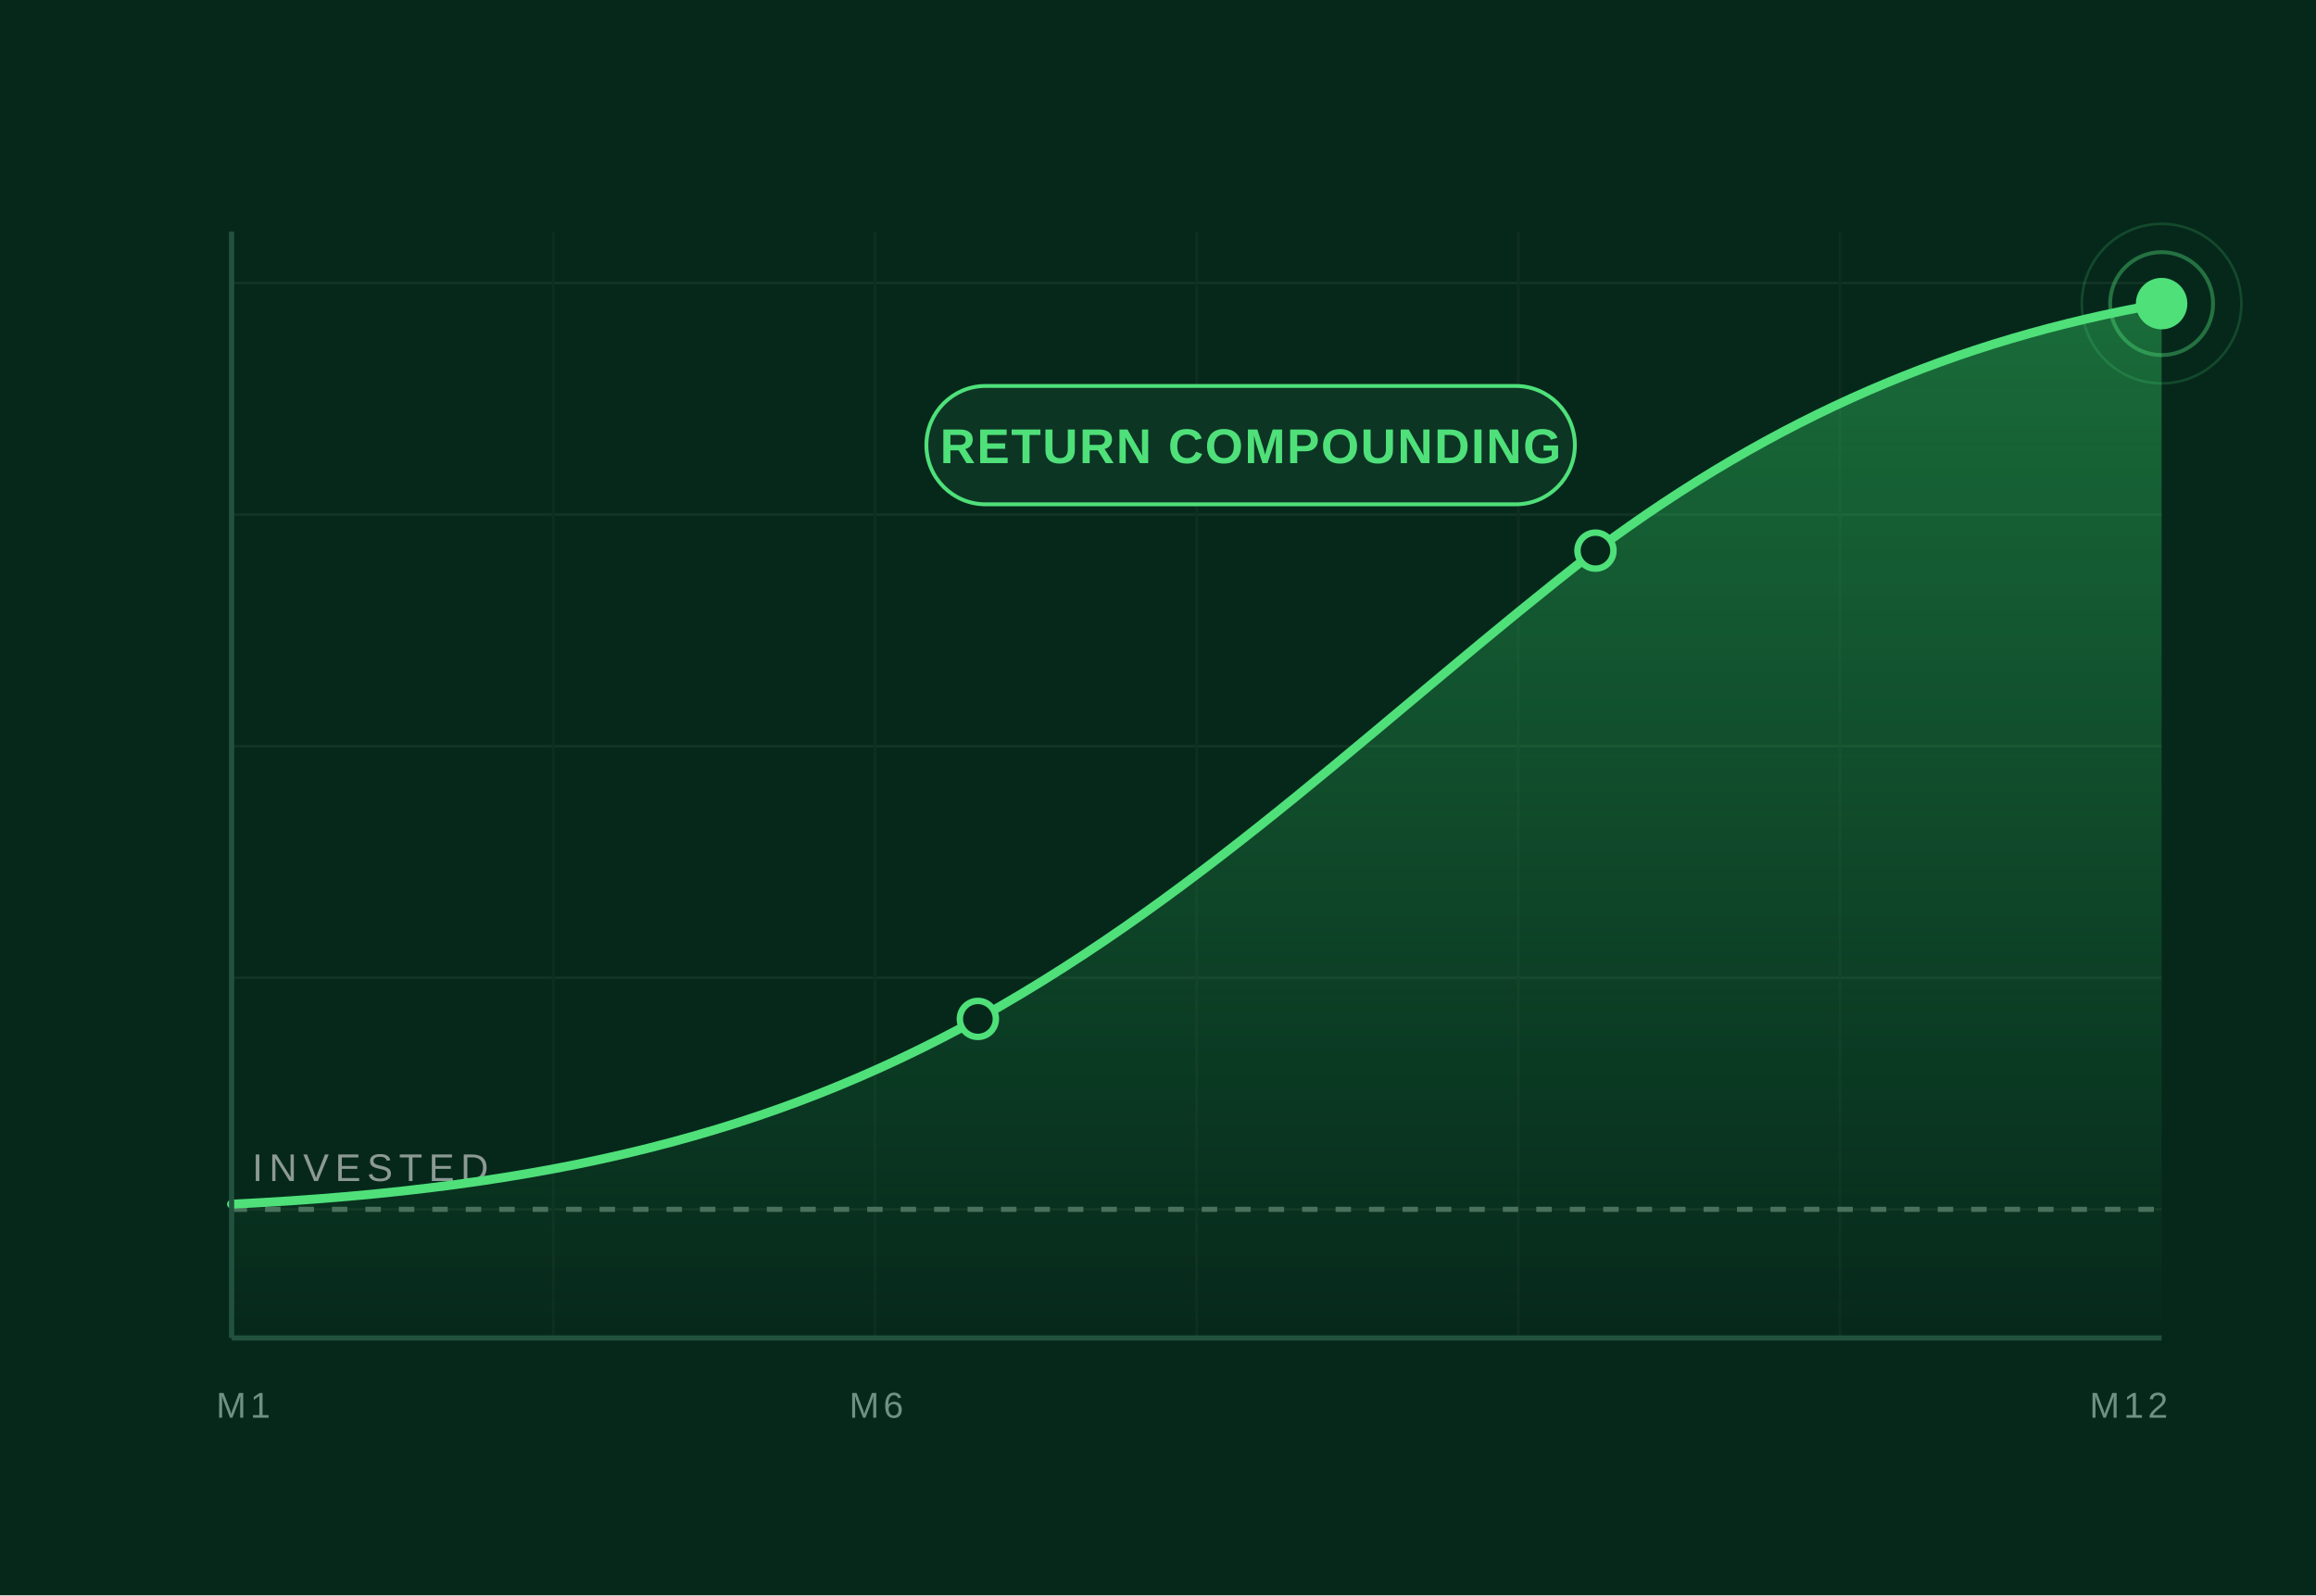
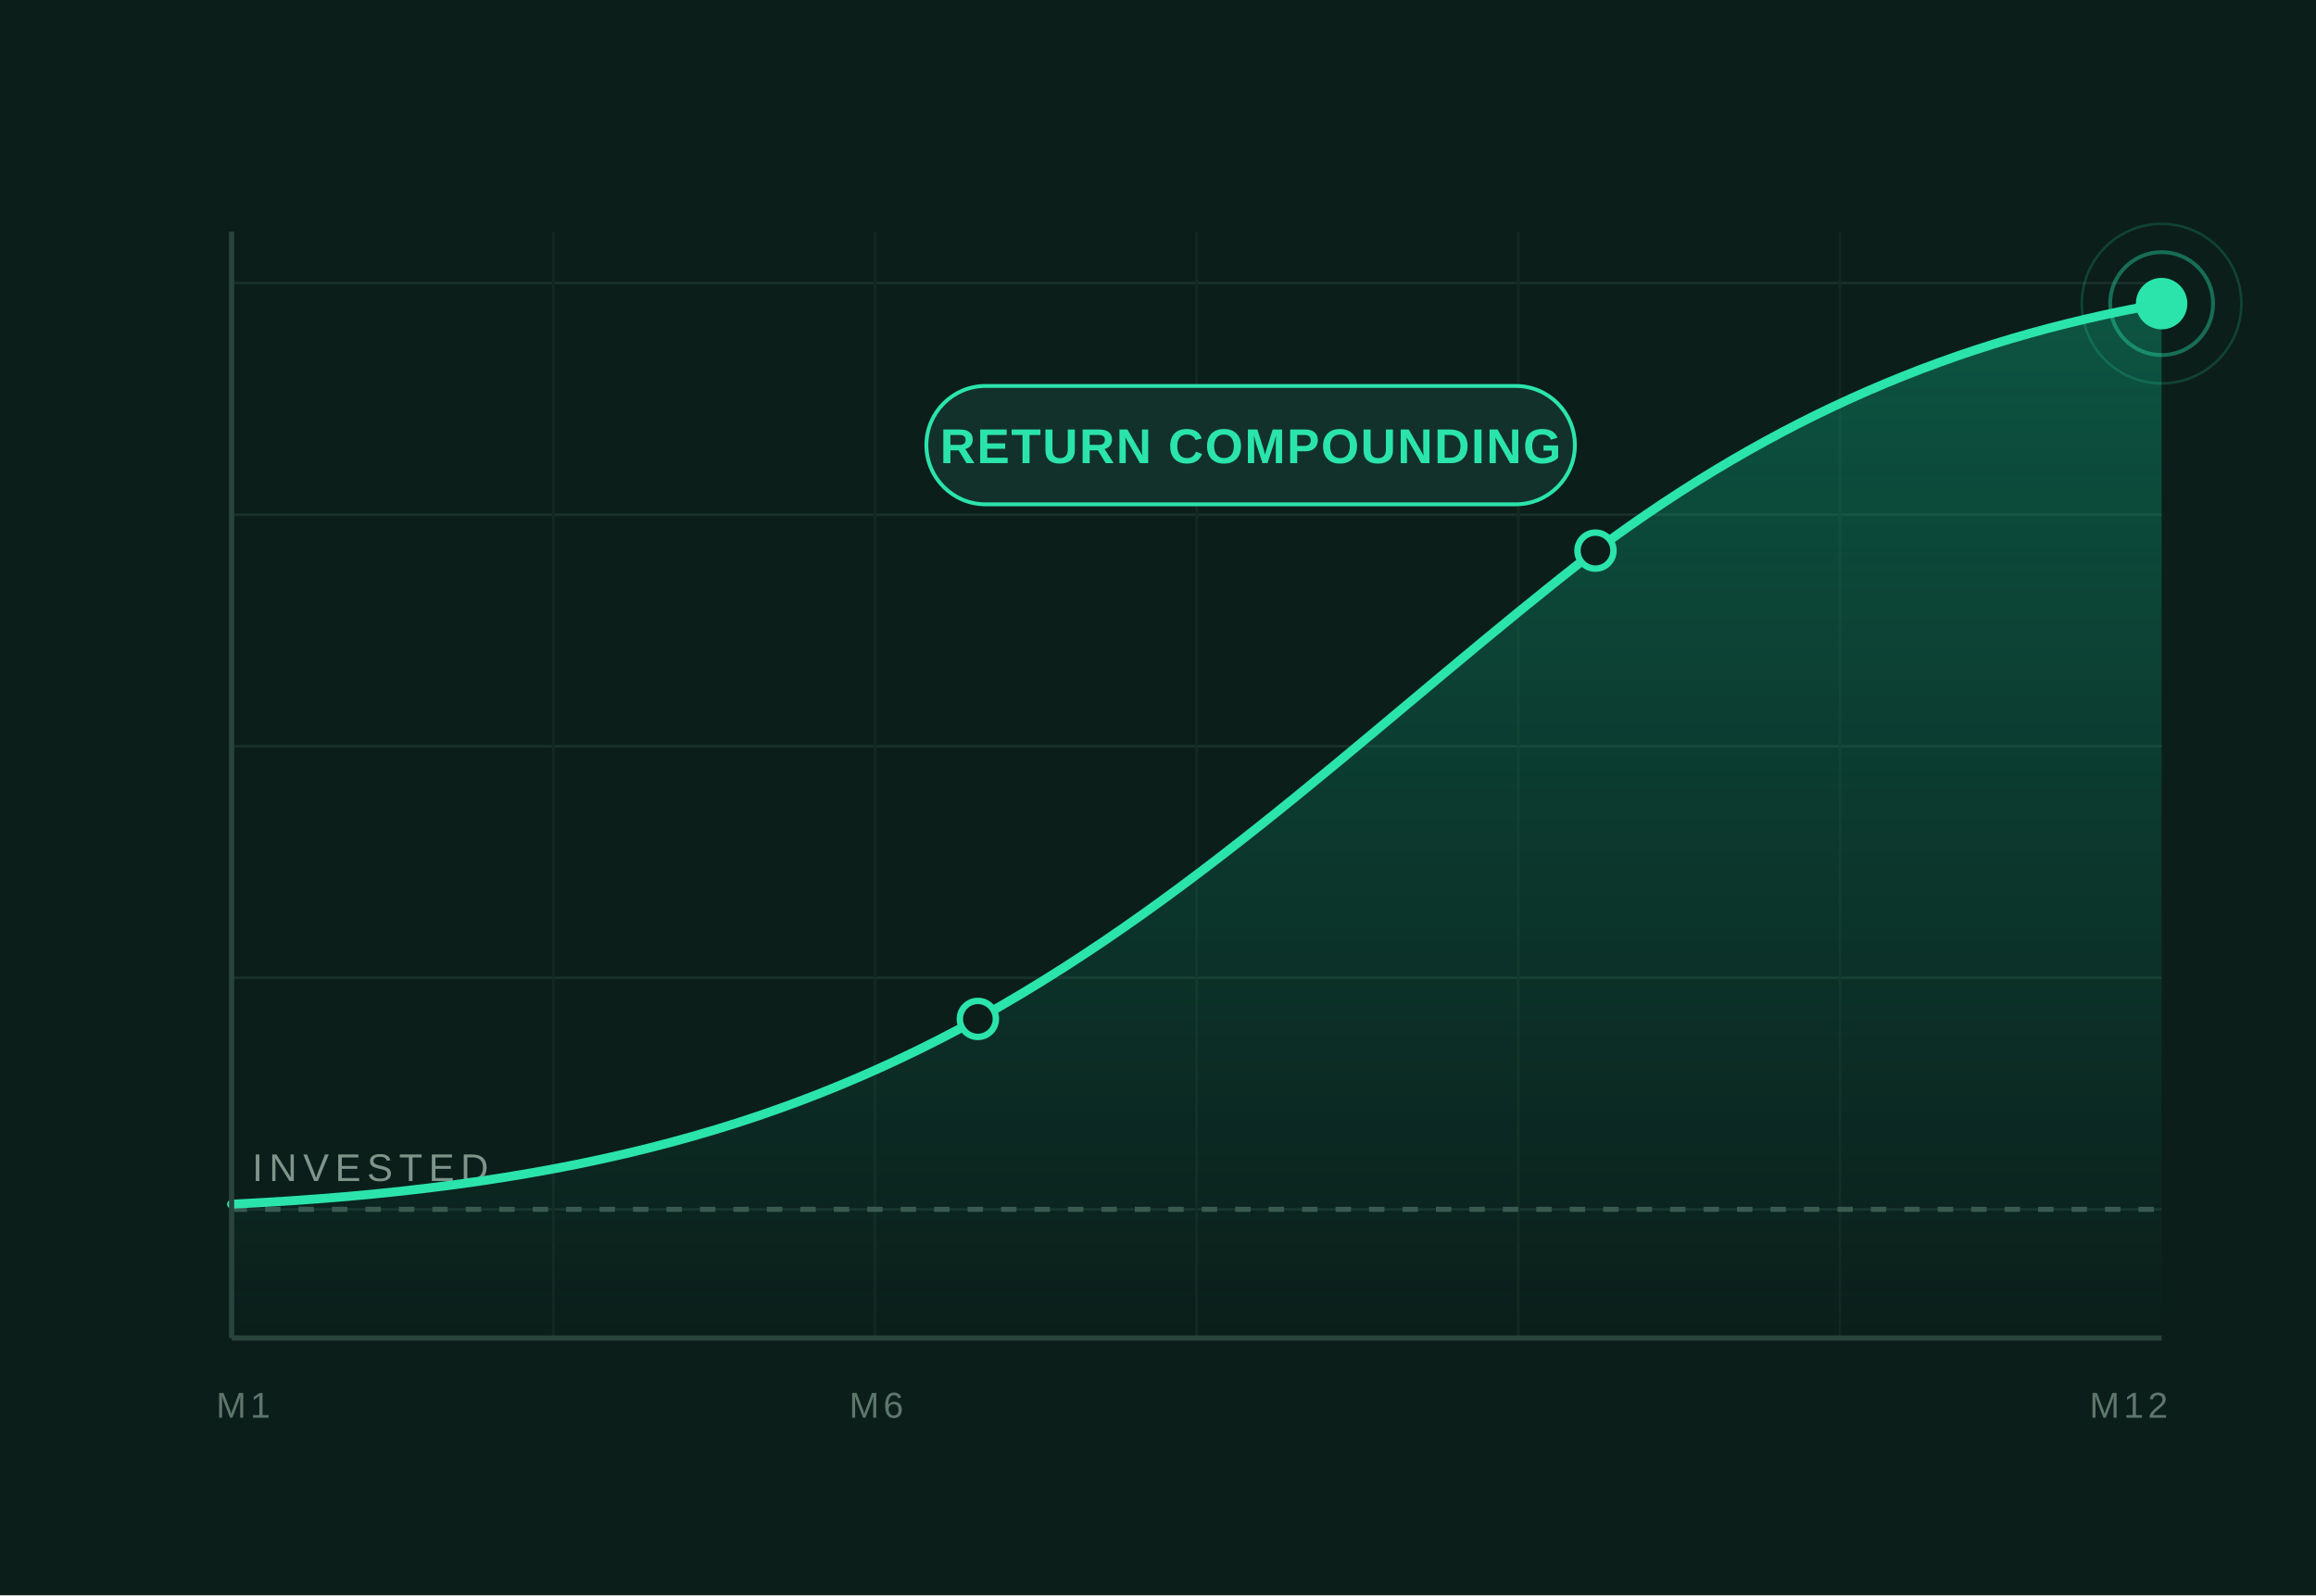
<svg xmlns="http://www.w3.org/2000/svg" viewBox="0 0 900 620" width="900" height="620" role="img" aria-label="Return compounding well above a flat investment line over twelve months">
  <defs>
    <linearGradient id="rfill" x1="0" y1="0" x2="0" y2="1">
-       <stop offset="0%" stop-color="#34C964" stop-opacity="0.42" />
-       <stop offset="100%" stop-color="#34C964" stop-opacity="0" />
+       <stop offset="0%" stop-color="#0E9F78" stop-opacity="0.42" />
+       <stop offset="100%" stop-color="#0E9F78" stop-opacity="0" />
    </linearGradient>
  </defs>
-   <rect width="900" height="620" fill="#06281B" />
-   <g stroke="#123425" stroke-width="1">
+   <rect width="900" height="620" fill="#0B1E1A" />
+   <g stroke="#18302A" stroke-width="1">
    <path d="M90 110H840M90 200H840M90 290H840M90 380H840M90 470H840" />
  </g>
-   <g stroke="#0E2E20" stroke-width="1">
+   <g stroke="#142720" stroke-width="1">
    <path d="M215 90V520M340 90V520M465 90V520M590 90V520M715 90V520" />
  </g>
-   <path d="M90 470H840" stroke="#4A6D5C" stroke-width="2" stroke-dasharray="6 7" />
-   <text x="98" y="459" font-family="Arial, sans-serif" font-size="15" letter-spacing="2.4" fill="#8C9994">INVESTED</text>
+   <path d="M90 470H840" stroke="#3B564D" stroke-width="2" stroke-dasharray="6 7" />
+   <text x="98" y="459" font-family="Arial, sans-serif" font-size="15" letter-spacing="2.4" fill="#7E958B">INVESTED</text>
  <path d="M90 468 C 215 462, 300 440, 380 396 C 470 346, 540 276, 620 214 C 690 162, 760 132, 840 118 L840 520 L90 520 Z" fill="url(#rfill)" />
-   <path d="M90 468 C 215 462, 300 440, 380 396 C 470 346, 540 276, 620 214 C 690 162, 760 132, 840 118" fill="none" stroke="#4FE07A" stroke-width="3.5" stroke-linecap="round" />
-   <g fill="#06281B" stroke="#4FE07A" stroke-width="2.5">
+   <path d="M90 468 C 215 462, 300 440, 380 396 C 470 346, 540 276, 620 214 C 690 162, 760 132, 840 118" fill="none" stroke="#2BE4AC" stroke-width="3.5" stroke-linecap="round" />
+   <g fill="#0B1E1A" stroke="#2BE4AC" stroke-width="2.5">
    <circle cx="380" cy="396" r="7" />
    <circle cx="620" cy="214" r="7" />
  </g>
-   <circle cx="840" cy="118" r="10" fill="#4FE07A" />
-   <circle cx="840" cy="118" r="20" fill="none" stroke="#4FE07A" stroke-width="1.5" opacity="0.4" />
-   <circle cx="840" cy="118" r="31" fill="none" stroke="#4FE07A" stroke-width="1" opacity="0.18" />
-   <path d="M90 520H840" stroke="#22523E" stroke-width="2" />
-   <path d="M90 90V520" stroke="#22523E" stroke-width="2" />
-   <g font-family="Arial, sans-serif" font-size="14" letter-spacing="1.6" fill="#6E9184">
+   <circle cx="840" cy="118" r="10" fill="#2BE4AC" />
+   <circle cx="840" cy="118" r="20" fill="none" stroke="#2BE4AC" stroke-width="1.5" opacity="0.4" />
+   <circle cx="840" cy="118" r="31" fill="none" stroke="#2BE4AC" stroke-width="1" opacity="0.18" />
+   <path d="M90 520H840" stroke="#2A443C" stroke-width="2" />
+   <path d="M90 90V520" stroke="#2A443C" stroke-width="2" />
+   <g font-family="Arial, sans-serif" font-size="14" letter-spacing="1.6" fill="#5E766C">
    <text x="84" y="551">M1</text>
    <text x="330" y="551">M6</text>
    <text x="812" y="551">M12</text>
  </g>
  <g>
-     <rect x="360" y="150" width="252" height="46" rx="23" fill="#0C3524" stroke="#4FE07A" stroke-width="1.5" />
-     <text x="486" y="180" text-anchor="middle" font-family="Arial, sans-serif" font-size="19" font-weight="bold" letter-spacing="0.6" fill="#4FE07A">RETURN COMPOUNDING</text>
+     <rect x="360" y="150" width="252" height="46" rx="23" fill="#12312A" stroke="#2BE4AC" stroke-width="1.5" />
+     <text x="486" y="180" text-anchor="middle" font-family="Arial, sans-serif" font-size="19" font-weight="bold" letter-spacing="0.6" fill="#2BE4AC">RETURN COMPOUNDING</text>
  </g>
</svg>
